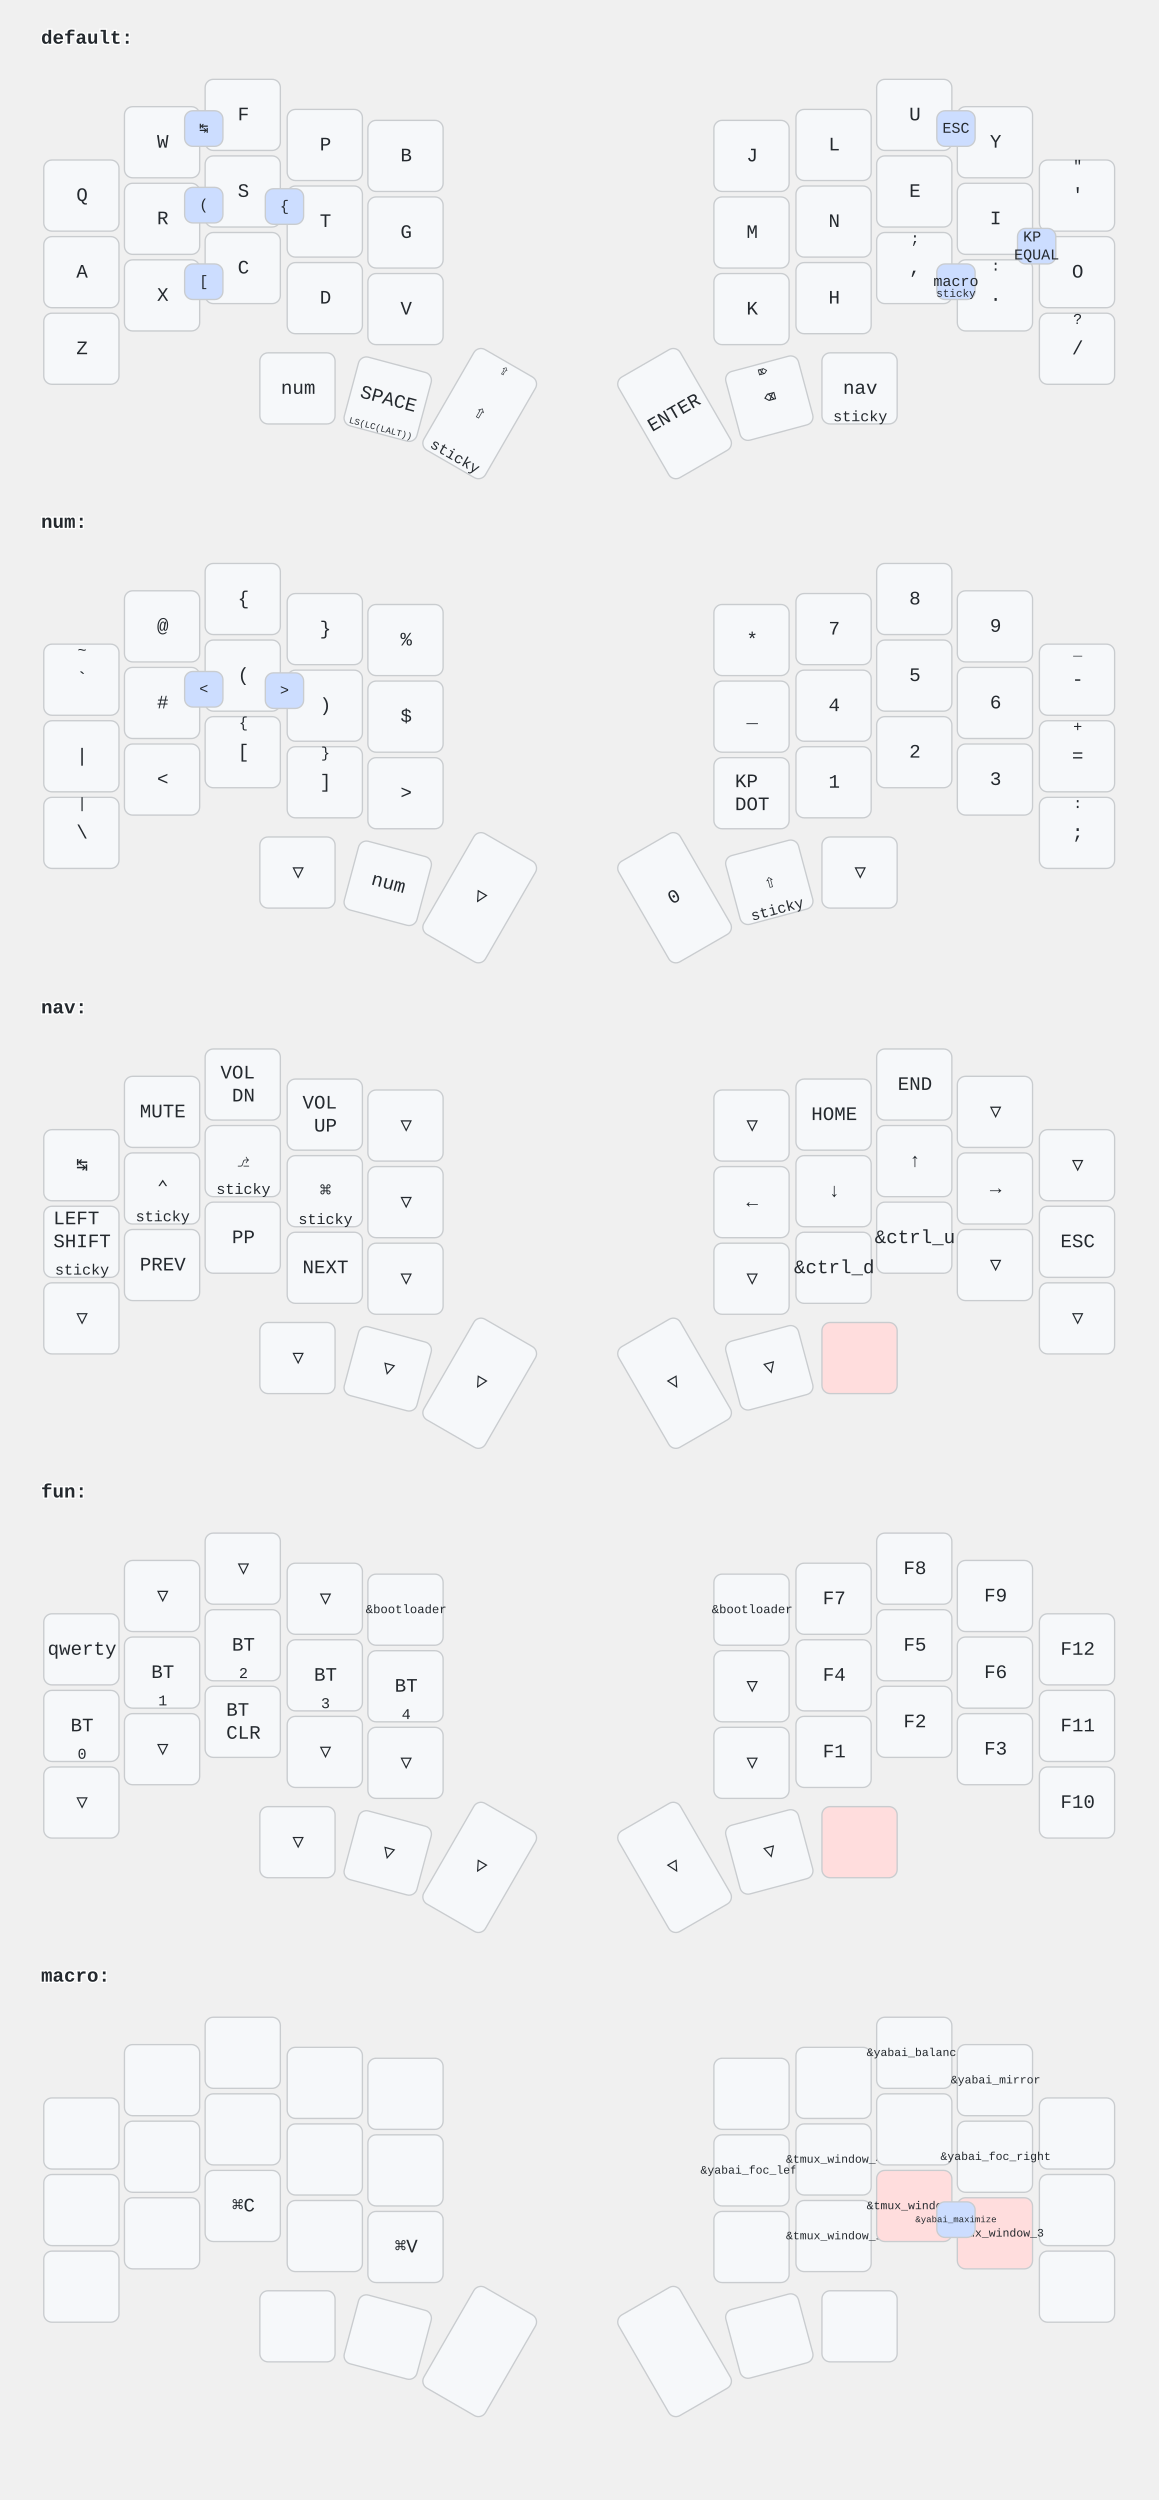
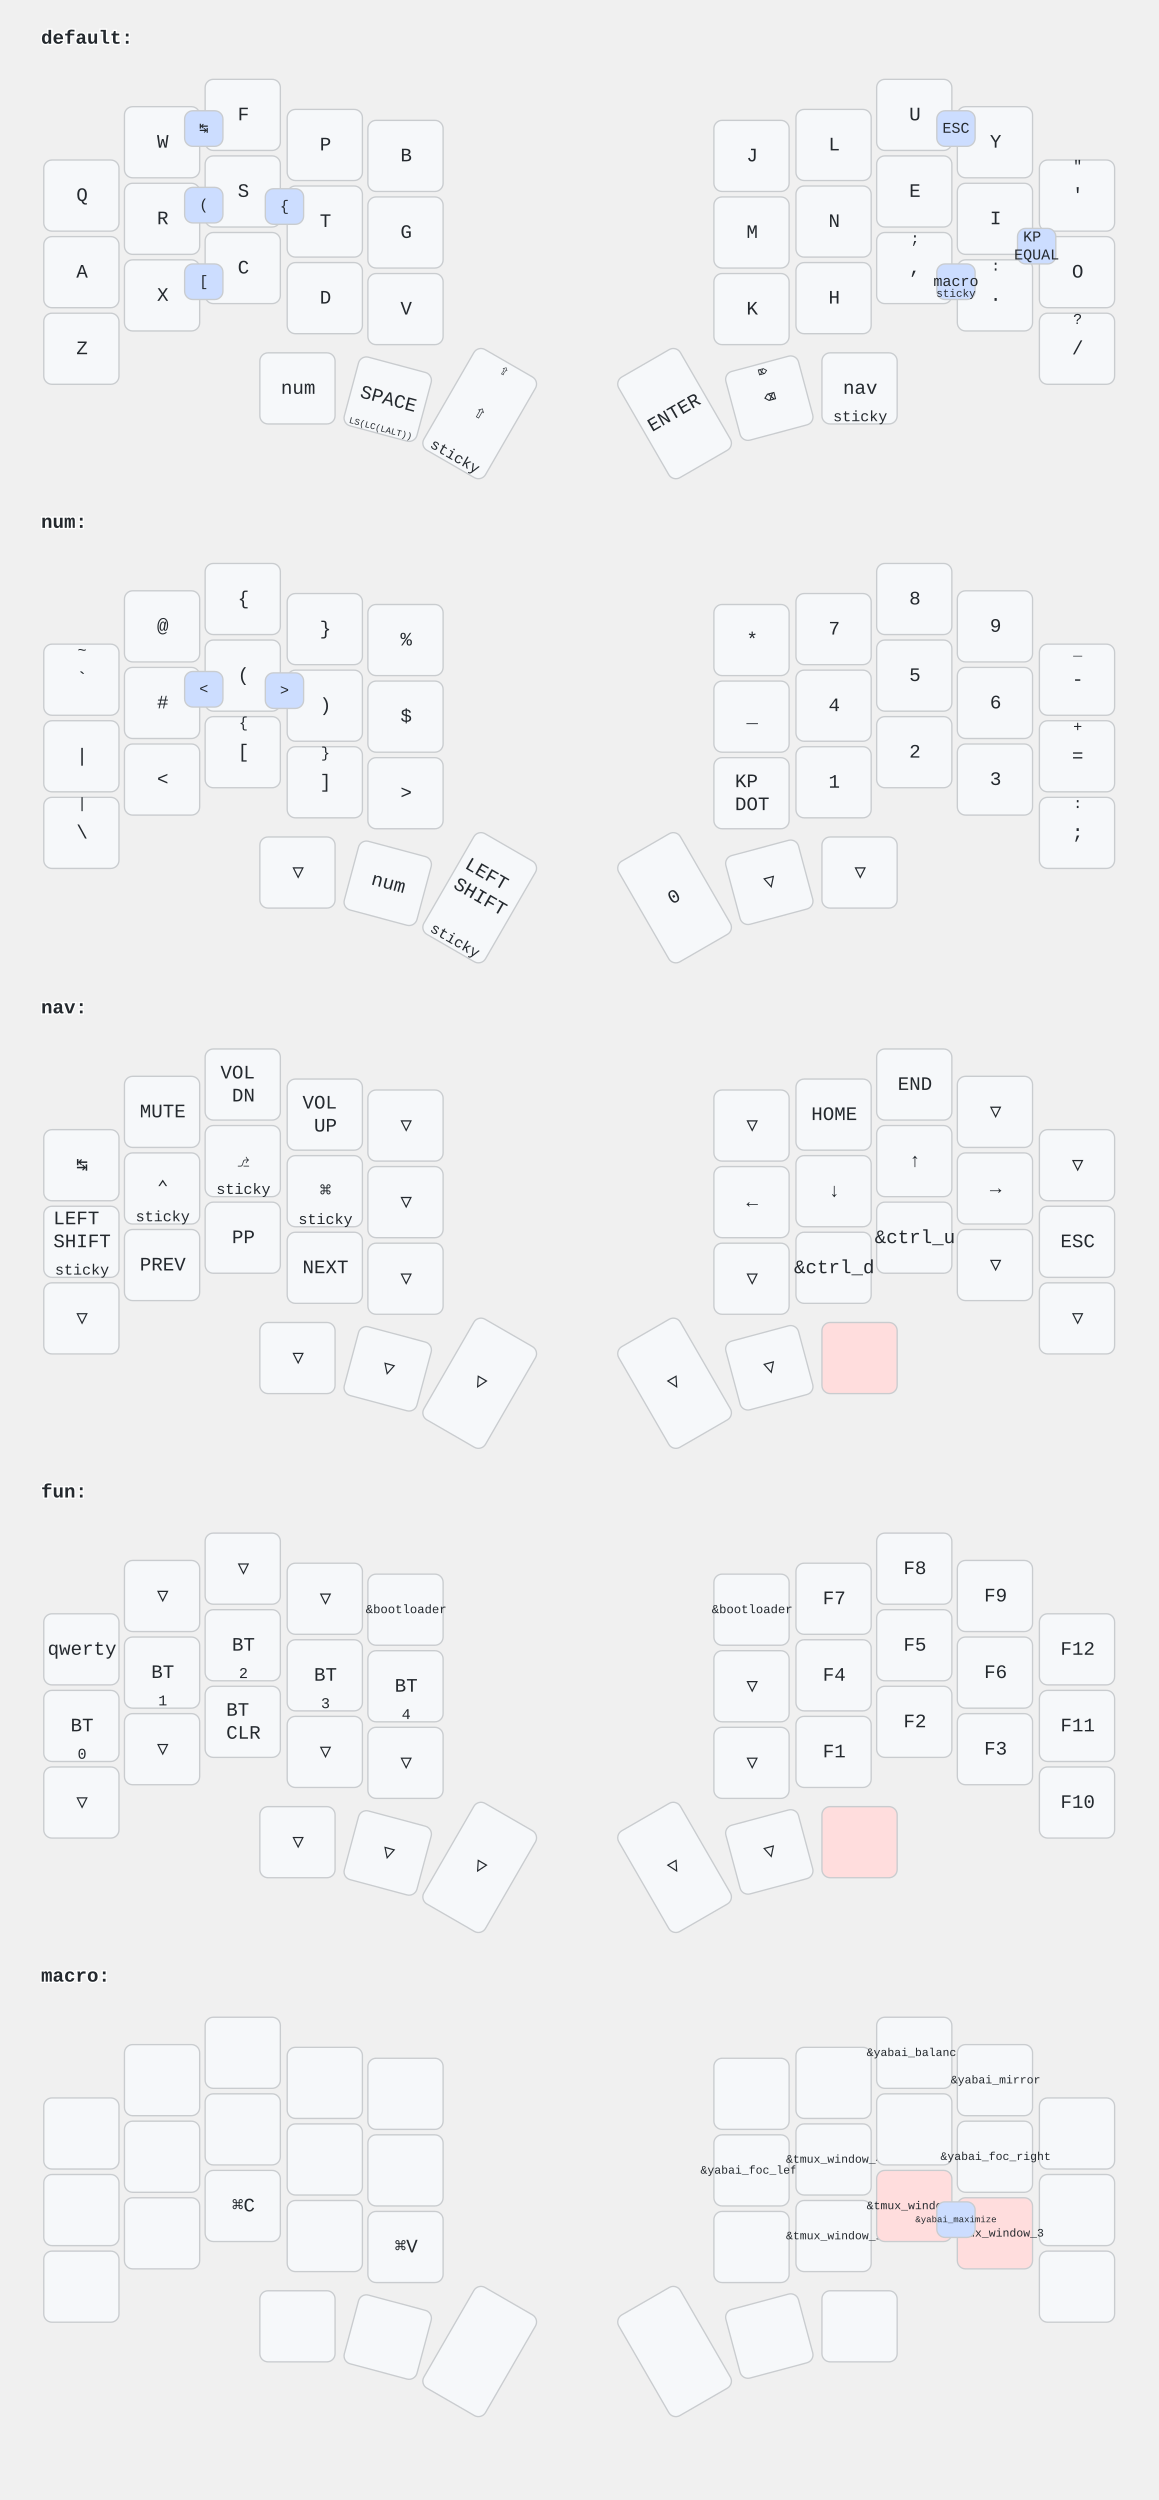
<svg xmlns="http://www.w3.org/2000/svg" width="847" height="1828" viewBox="0 0 847 1828" class="keymap">
  <style>/* font and background color specifications */
svg {
    font-family: SFMono-Regular,Consolas,Liberation Mono,Menlo,monospace;
    font-size: 14px;
    font-kerning: normal;
    text-rendering: optimizeLegibility;
    fill: #24292e;
}

/* default key styling */
rect {
    fill: #f6f8fa;
    stroke: #c9cccf;
    stroke-width: 1;
}

/* color accent for combo boxes */
rect.combo {
    fill: #cdf;
}

/* color accent for held keys */
rect.held, rect.combo.held {
    fill: #fdd;
}

/* color accent for ghost (optional) keys */
rect.ghost, rect.combo.ghost {
    fill: #ddd;
}

text {
    text-anchor: middle;
    dominant-baseline: middle;
}

/* styling for layer labels */
text.label {
    font-weight: bold;
    text-anchor: start;
    stroke: white;
    stroke-width: 2;
    paint-order: stroke;
}

/* styling for combo tap, and key hold/shifted label text */
text.combo, text.hold, text.shifted {
    font-size: 11px;
}

text.hold {
    text-anchor: middle;
    dominant-baseline: auto;
}

text.shifted {
    text-anchor: middle;
    dominant-baseline: hanging;
}

/* styling for hold/shifted label text in combo box */
text.combo.hold, text.combo.shifted {
    font-size: 8px;
}

/* styling for combo dendrons */
path {
    stroke-width: 1;
    stroke: gray;
    fill: none;
}
</style>
  <g transform="translate(30, 0)" class="layer-default">
    <text x="0" y="28" class="label">default:</text>
    <g transform="translate(0, 56)">
      <g transform="translate(30, 87)" class="key keypos-0">
        <rect rx="6" ry="6" x="-28" y="-26" width="55" height="52" class="key" />
        <text x="0" y="0" class="key tap">Q</text>
      </g>
      <g transform="translate(89, 48)" class="key keypos-1">
        <rect rx="6" ry="6" x="-28" y="-26" width="55" height="52" class="key" />
        <text x="0" y="0" class="key tap">W</text>
      </g>
      <g transform="translate(148, 28)" class="key keypos-2">
        <rect rx="6" ry="6" x="-28" y="-26" width="55" height="52" class="key" />
        <text x="0" y="0" class="key tap">F</text>
      </g>
      <g transform="translate(208, 50)" class="key keypos-3">
        <rect rx="6" ry="6" x="-28" y="-26" width="55" height="52" class="key" />
        <text x="0" y="0" class="key tap">P</text>
      </g>
      <g transform="translate(267, 58)" class="key keypos-4">
        <rect rx="6" ry="6" x="-28" y="-26" width="55" height="52" class="key" />
        <text x="0" y="0" class="key tap">B</text>
      </g>
      <g transform="translate(520, 58)" class="key keypos-5">
        <rect rx="6" ry="6" x="-28" y="-26" width="55" height="52" class="key" />
        <text x="0" y="0" class="key tap">J</text>
      </g>
      <g transform="translate(580, 50)" class="key keypos-6">
        <rect rx="6" ry="6" x="-28" y="-26" width="55" height="52" class="key" />
        <text x="0" y="0" class="key tap">L</text>
      </g>
      <g transform="translate(639, 28)" class="key keypos-7">
        <rect rx="6" ry="6" x="-28" y="-26" width="55" height="52" class="key" />
        <text x="0" y="0" class="key tap">U</text>
      </g>
      <g transform="translate(698, 48)" class="key keypos-8">
        <rect rx="6" ry="6" x="-28" y="-26" width="55" height="52" class="key" />
        <text x="0" y="0" class="key tap">Y</text>
      </g>
      <g transform="translate(758, 87)" class="key keypos-9">
        <rect rx="6" ry="6" x="-28" y="-26" width="55" height="52" class="key" />
        <text x="0" y="0" class="key tap">'</text>
        <text x="0" y="-24" class="key shifted">"</text>
      </g>
      <g transform="translate(30, 143)" class="key keypos-10">
        <rect rx="6" ry="6" x="-28" y="-26" width="55" height="52" class="key" />
        <text x="0" y="0" class="key tap">A</text>
      </g>
      <g transform="translate(89, 104)" class="key keypos-11">
        <rect rx="6" ry="6" x="-28" y="-26" width="55" height="52" class="key" />
        <text x="0" y="0" class="key tap">R</text>
      </g>
      <g transform="translate(148, 84)" class="key keypos-12">
        <rect rx="6" ry="6" x="-28" y="-26" width="55" height="52" class="key" />
        <text x="0" y="0" class="key tap">S</text>
      </g>
      <g transform="translate(208, 106)" class="key keypos-13">
        <rect rx="6" ry="6" x="-28" y="-26" width="55" height="52" class="key" />
        <text x="0" y="0" class="key tap">T</text>
      </g>
      <g transform="translate(267, 114)" class="key keypos-14">
        <rect rx="6" ry="6" x="-28" y="-26" width="55" height="52" class="key" />
        <text x="0" y="0" class="key tap">G</text>
      </g>
      <g transform="translate(520, 114)" class="key keypos-15">
        <rect rx="6" ry="6" x="-28" y="-26" width="55" height="52" class="key" />
        <text x="0" y="0" class="key tap">M</text>
      </g>
      <g transform="translate(580, 106)" class="key keypos-16">
        <rect rx="6" ry="6" x="-28" y="-26" width="55" height="52" class="key" />
        <text x="0" y="0" class="key tap">N</text>
      </g>
      <g transform="translate(639, 84)" class="key keypos-17">
        <rect rx="6" ry="6" x="-28" y="-26" width="55" height="52" class="key" />
        <text x="0" y="0" class="key tap">E</text>
      </g>
      <g transform="translate(698, 104)" class="key keypos-18">
        <rect rx="6" ry="6" x="-28" y="-26" width="55" height="52" class="key" />
        <text x="0" y="0" class="key tap">I</text>
      </g>
      <g transform="translate(758, 143)" class="key keypos-19">
        <rect rx="6" ry="6" x="-28" y="-26" width="55" height="52" class="key" />
        <text x="0" y="0" class="key tap">O</text>
      </g>
      <g transform="translate(30, 199)" class="key keypos-20">
        <rect rx="6" ry="6" x="-28" y="-26" width="55" height="52" class="key" />
        <text x="0" y="0" class="key tap">Z</text>
      </g>
      <g transform="translate(89, 160)" class="key keypos-21">
        <rect rx="6" ry="6" x="-28" y="-26" width="55" height="52" class="key" />
        <text x="0" y="0" class="key tap">X</text>
      </g>
      <g transform="translate(148, 140)" class="key keypos-22">
        <rect rx="6" ry="6" x="-28" y="-26" width="55" height="52" class="key" />
        <text x="0" y="0" class="key tap">C</text>
      </g>
      <g transform="translate(208, 162)" class="key keypos-23">
        <rect rx="6" ry="6" x="-28" y="-26" width="55" height="52" class="key" />
        <text x="0" y="0" class="key tap">D</text>
      </g>
      <g transform="translate(267, 170)" class="key keypos-24">
        <rect rx="6" ry="6" x="-28" y="-26" width="55" height="52" class="key" />
        <text x="0" y="0" class="key tap">V</text>
      </g>
      <g transform="translate(520, 170)" class="key keypos-25">
        <rect rx="6" ry="6" x="-28" y="-26" width="55" height="52" class="key" />
        <text x="0" y="0" class="key tap">K</text>
      </g>
      <g transform="translate(580, 162)" class="key keypos-26">
        <rect rx="6" ry="6" x="-28" y="-26" width="55" height="52" class="key" />
        <text x="0" y="0" class="key tap">H</text>
      </g>
      <g transform="translate(639, 140)" class="key keypos-27">
        <rect rx="6" ry="6" x="-28" y="-26" width="55" height="52" class="key" />
        <text x="0" y="0" class="key tap">,</text>
        <text x="0" y="-24" class="key shifted">;</text>
      </g>
      <g transform="translate(698, 160)" class="key keypos-28">
        <rect rx="6" ry="6" x="-28" y="-26" width="55" height="52" class="key" />
        <text x="0" y="0" class="key tap">.</text>
        <text x="0" y="-24" class="key shifted">:</text>
      </g>
      <g transform="translate(758, 199)" class="key keypos-29">
        <rect rx="6" ry="6" x="-28" y="-26" width="55" height="52" class="key" />
        <text x="0" y="0" class="key tap">/</text>
        <text x="0" y="-24" class="key shifted">?</text>
      </g>
      <g transform="translate(188, 228)" class="key keypos-30">
        <rect rx="6" ry="6" x="-28" y="-26" width="55" height="52" class="key" />
        <text x="0" y="0" class="key tap">num</text>
      </g>
      <g transform="translate(254, 236) rotate(15.0)" class="key keypos-31">
        <rect rx="6" ry="6" x="-28" y="-26" width="55" height="52" class="key" />
        <text x="0" y="0" class="key tap">SPACE</text>
        <text x="0" y="24" class="key hold">
          <tspan style="font-size: 60%">LS(LC(LALT))</tspan>
        </text>
      </g>
      <g transform="translate(321, 246) rotate(30.0)" class="key keypos-32">
        <rect rx="6" ry="6" x="-26" y="-42" width="52" height="85" class="key" />
        <text x="0" y="0" class="key tap">⇧</text>
        <text x="0" y="40" class="key hold">sticky</text>
        <text x="0" y="-40" class="key shifted">⇪</text>
      </g>
      <g transform="translate(463, 246) rotate(-30.0)" class="key keypos-33">
        <rect rx="6" ry="6" x="-26" y="-42" width="52" height="85" class="key" />
        <text x="0" y="0" class="key tap">ENTER</text>
      </g>
      <g transform="translate(533, 235) rotate(-15.0)" class="key keypos-34">
        <rect rx="6" ry="6" x="-28" y="-26" width="55" height="52" class="key" />
        <text x="0" y="0" class="key tap">⌫</text>
        <text x="0" y="-24" class="key shifted">⌦</text>
      </g>
      <g transform="translate(599, 228)" class="key keypos-35">
        <rect rx="6" ry="6" x="-28" y="-26" width="55" height="52" class="key" />
        <text x="0" y="0" class="key tap">nav</text>
        <text x="0" y="24" class="key hold">sticky</text>
      </g>
      <g class="combo combopos-0">
        <rect rx="6" ry="6" x="105" y="25" width="28" height="26" class="combo" />
        <text x="119" y="38" class="combo tap">↹</text>
      </g>
      <g class="combo combopos-1">
        <rect rx="6" ry="6" x="655" y="25" width="28" height="26" class="combo" />
        <text x="669" y="38" class="combo tap">ESC</text>
      </g>
      <g class="combo combopos-2">
        <rect rx="6" ry="6" x="655" y="137" width="28" height="26" class="combo" />
        <text x="669" y="150" class="combo tap">macro</text>
        <text x="669" y="161" class="combo hold">sticky</text>
      </g>
      <g class="combo combopos-3">
        <rect rx="6" ry="6" x="105" y="81" width="28" height="26" class="combo" />
        <text x="119" y="94" class="combo tap">(</text>
      </g>
      <g class="combo combopos-4">
        <rect rx="6" ry="6" x="164" y="82" width="28" height="26" class="combo" />
        <text x="178" y="95" class="combo tap">{</text>
      </g>
      <g class="combo combopos-5">
        <rect rx="6" ry="6" x="105" y="137" width="28" height="26" class="combo" />
        <text x="119" y="150" class="combo tap">[</text>
      </g>
      <g class="combo combopos-6">
        <rect rx="6" ry="6" x="714" y="111" width="28" height="26" class="combo" />
        <text x="728" y="124" class="combo tap">
          <tspan x="728" dy="-0.6em">KP</tspan>
          <tspan x="728" dy="1.2em">EQUAL</tspan>
        </text>
      </g>
    </g>
  </g>
  <g transform="translate(30, 354)" class="layer-num">
    <text x="0" y="28" class="label">num:</text>
    <g transform="translate(0, 56)">
      <g transform="translate(30, 87)" class="key keypos-0">
        <rect rx="6" ry="6" x="-28" y="-26" width="55" height="52" class="key" />
        <text x="0" y="0" class="key tap">`</text>
        <text x="0" y="-24" class="key shifted">~</text>
      </g>
      <g transform="translate(89, 48)" class="key keypos-1">
        <rect rx="6" ry="6" x="-28" y="-26" width="55" height="52" class="key" />
        <text x="0" y="0" class="key tap">@</text>
      </g>
      <g transform="translate(148, 28)" class="key keypos-2">
        <rect rx="6" ry="6" x="-28" y="-26" width="55" height="52" class="key" />
        <text x="0" y="0" class="key tap">{</text>
      </g>
      <g transform="translate(208, 50)" class="key keypos-3">
        <rect rx="6" ry="6" x="-28" y="-26" width="55" height="52" class="key" />
        <text x="0" y="0" class="key tap">}</text>
      </g>
      <g transform="translate(267, 58)" class="key keypos-4">
        <rect rx="6" ry="6" x="-28" y="-26" width="55" height="52" class="key" />
        <text x="0" y="0" class="key tap">%</text>
      </g>
      <g transform="translate(520, 58)" class="key keypos-5">
        <rect rx="6" ry="6" x="-28" y="-26" width="55" height="52" class="key" />
        <text x="0" y="0" class="key tap">*</text>
      </g>
      <g transform="translate(580, 50)" class="key keypos-6">
        <rect rx="6" ry="6" x="-28" y="-26" width="55" height="52" class="key" />
        <text x="0" y="0" class="key tap">7</text>
      </g>
      <g transform="translate(639, 28)" class="key keypos-7">
        <rect rx="6" ry="6" x="-28" y="-26" width="55" height="52" class="key" />
        <text x="0" y="0" class="key tap">8</text>
      </g>
      <g transform="translate(698, 48)" class="key keypos-8">
        <rect rx="6" ry="6" x="-28" y="-26" width="55" height="52" class="key" />
        <text x="0" y="0" class="key tap">9</text>
      </g>
      <g transform="translate(758, 87)" class="key keypos-9">
        <rect rx="6" ry="6" x="-28" y="-26" width="55" height="52" class="key" />
        <text x="0" y="0" class="key tap">-</text>
        <text x="0" y="-24" class="key shifted">_</text>
      </g>
      <g transform="translate(30, 143)" class="key keypos-10">
        <rect rx="6" ry="6" x="-28" y="-26" width="55" height="52" class="key" />
        <text x="0" y="0" class="key tap">|</text>
      </g>
      <g transform="translate(89, 104)" class="key keypos-11">
        <rect rx="6" ry="6" x="-28" y="-26" width="55" height="52" class="key" />
        <text x="0" y="0" class="key tap">#</text>
      </g>
      <g transform="translate(148, 84)" class="key keypos-12">
        <rect rx="6" ry="6" x="-28" y="-26" width="55" height="52" class="key" />
        <text x="0" y="0" class="key tap">(</text>
      </g>
      <g transform="translate(208, 106)" class="key keypos-13">
        <rect rx="6" ry="6" x="-28" y="-26" width="55" height="52" class="key" />
        <text x="0" y="0" class="key tap">)</text>
      </g>
      <g transform="translate(267, 114)" class="key keypos-14">
        <rect rx="6" ry="6" x="-28" y="-26" width="55" height="52" class="key" />
        <text x="0" y="0" class="key tap">$</text>
      </g>
      <g transform="translate(520, 114)" class="key keypos-15">
        <rect rx="6" ry="6" x="-28" y="-26" width="55" height="52" class="key" />
        <text x="0" y="0" class="key tap">_</text>
      </g>
      <g transform="translate(580, 106)" class="key keypos-16">
        <rect rx="6" ry="6" x="-28" y="-26" width="55" height="52" class="key" />
        <text x="0" y="0" class="key tap">4</text>
      </g>
      <g transform="translate(639, 84)" class="key keypos-17">
        <rect rx="6" ry="6" x="-28" y="-26" width="55" height="52" class="key" />
        <text x="0" y="0" class="key tap">5</text>
      </g>
      <g transform="translate(698, 104)" class="key keypos-18">
        <rect rx="6" ry="6" x="-28" y="-26" width="55" height="52" class="key" />
        <text x="0" y="0" class="key tap">6</text>
      </g>
      <g transform="translate(758, 143)" class="key keypos-19">
        <rect rx="6" ry="6" x="-28" y="-26" width="55" height="52" class="key" />
        <text x="0" y="0" class="key tap">=</text>
        <text x="0" y="-24" class="key shifted">+</text>
      </g>
      <g transform="translate(30, 199)" class="key keypos-20">
        <rect rx="6" ry="6" x="-28" y="-26" width="55" height="52" class="key" />
        <text x="0" y="0" class="key tap">\</text>
        <text x="0" y="-24" class="key shifted">|</text>
      </g>
      <g transform="translate(89, 160)" class="key keypos-21">
        <rect rx="6" ry="6" x="-28" y="-26" width="55" height="52" class="key" />
        <text x="0" y="0" class="key tap">&lt;</text>
      </g>
      <g transform="translate(148, 140)" class="key keypos-22">
        <rect rx="6" ry="6" x="-28" y="-26" width="55" height="52" class="key" />
        <text x="0" y="0" class="key tap">[</text>
        <text x="0" y="-24" class="key shifted">{</text>
      </g>
      <g transform="translate(208, 162)" class="key keypos-23">
        <rect rx="6" ry="6" x="-28" y="-26" width="55" height="52" class="key" />
        <text x="0" y="0" class="key tap">]</text>
        <text x="0" y="-24" class="key shifted">}</text>
      </g>
      <g transform="translate(267, 170)" class="key keypos-24">
        <rect rx="6" ry="6" x="-28" y="-26" width="55" height="52" class="key" />
        <text x="0" y="0" class="key tap">&gt;</text>
      </g>
      <g transform="translate(520, 170)" class="key keypos-25">
        <rect rx="6" ry="6" x="-28" y="-26" width="55" height="52" class="key" />
        <text x="0" y="0" class="key tap">
          <tspan x="0" dy="-0.6em">KP</tspan>
          <tspan x="0" dy="1.2em">DOT</tspan>
        </text>
      </g>
      <g transform="translate(580, 162)" class="key keypos-26">
        <rect rx="6" ry="6" x="-28" y="-26" width="55" height="52" class="key" />
        <text x="0" y="0" class="key tap">1</text>
      </g>
      <g transform="translate(639, 140)" class="key keypos-27">
        <rect rx="6" ry="6" x="-28" y="-26" width="55" height="52" class="key" />
        <text x="0" y="0" class="key tap">2</text>
      </g>
      <g transform="translate(698, 160)" class="key keypos-28">
        <rect rx="6" ry="6" x="-28" y="-26" width="55" height="52" class="key" />
        <text x="0" y="0" class="key tap">3</text>
      </g>
      <g transform="translate(758, 199)" class="key keypos-29">
        <rect rx="6" ry="6" x="-28" y="-26" width="55" height="52" class="key" />
        <text x="0" y="0" class="key tap">;</text>
        <text x="0" y="-24" class="key shifted">:</text>
      </g>
      <g transform="translate(188, 228)" class="key trans keypos-30">
        <rect rx="6" ry="6" x="-28" y="-26" width="55" height="52" class="key trans" />
        <text x="0" y="0" class="key trans tap">▽</text>
      </g>
      <g transform="translate(254, 236) rotate(15.0)" class="key keypos-31">
        <rect rx="6" ry="6" x="-28" y="-26" width="55" height="52" class="key" />
        <text x="0" y="0" class="key tap">num</text>
      </g>
-       <g transform="translate(321, 246) rotate(30.0)" class="key trans keypos-32">
-         <rect rx="6" ry="6" x="-26" y="-42" width="52" height="85" class="key trans" />
-         <text x="0" y="0" class="key trans tap">▽</text>
+       <g transform="translate(321, 246) rotate(30.0)" class="key keypos-32">
+         <rect rx="6" ry="6" x="-26" y="-42" width="52" height="85" class="key" />
+         <text x="0" y="0" class="key tap">
+           <tspan x="0" dy="-1.2em">LEFT</tspan>
+           <tspan x="0" dy="1.2em">SHIFT</tspan>
+         </text>
+         <text x="0" y="40" class="key hold">sticky</text>
      </g>
      <g transform="translate(463, 246) rotate(-30.0)" class="key keypos-33">
        <rect rx="6" ry="6" x="-26" y="-42" width="52" height="85" class="key" />
        <text x="0" y="0" class="key tap">0</text>
      </g>
-       <g transform="translate(533, 235) rotate(-15.0)" class="key keypos-34">
-         <rect rx="6" ry="6" x="-28" y="-26" width="55" height="52" class="key" />
-         <text x="0" y="0" class="key tap">⇧</text>
-         <text x="0" y="24" class="key hold">sticky</text>
+       <g transform="translate(533, 235) rotate(-15.0)" class="key trans keypos-34">
+         <rect rx="6" ry="6" x="-28" y="-26" width="55" height="52" class="key trans" />
+         <text x="0" y="0" class="key trans tap">▽</text>
      </g>
      <g transform="translate(599, 228)" class="key trans keypos-35">
        <rect rx="6" ry="6" x="-28" y="-26" width="55" height="52" class="key trans" />
        <text x="0" y="0" class="key trans tap">▽</text>
      </g>
      <g class="combo combopos-0">
        <rect rx="6" ry="6" x="105" y="81" width="28" height="26" class="combo" />
        <text x="119" y="94" class="combo tap">&lt;</text>
      </g>
      <g class="combo combopos-1">
        <rect rx="6" ry="6" x="164" y="82" width="28" height="26" class="combo" />
        <text x="178" y="95" class="combo tap">&gt;</text>
      </g>
    </g>
  </g>
  <g transform="translate(30, 709)" class="layer-nav">
    <text x="0" y="28" class="label">nav:</text>
    <g transform="translate(0, 56)">
      <g transform="translate(30, 87)" class="key keypos-0">
        <rect rx="6" ry="6" x="-28" y="-26" width="55" height="52" class="key" />
        <text x="0" y="0" class="key tap">↹</text>
      </g>
      <g transform="translate(89, 48)" class="key keypos-1">
        <rect rx="6" ry="6" x="-28" y="-26" width="55" height="52" class="key" />
        <text x="0" y="0" class="key tap">MUTE</text>
      </g>
      <g transform="translate(148, 28)" class="key keypos-2">
        <rect rx="6" ry="6" x="-28" y="-26" width="55" height="52" class="key" />
        <text x="0" y="0" class="key tap">
          <tspan x="0" dy="-0.6em">VOL</tspan>
          <tspan x="0" dy="1.2em">DN</tspan>
        </text>
      </g>
      <g transform="translate(208, 50)" class="key keypos-3">
        <rect rx="6" ry="6" x="-28" y="-26" width="55" height="52" class="key" />
        <text x="0" y="0" class="key tap">
          <tspan x="0" dy="-0.6em">VOL</tspan>
          <tspan x="0" dy="1.2em">UP</tspan>
        </text>
      </g>
      <g transform="translate(267, 58)" class="key trans keypos-4">
        <rect rx="6" ry="6" x="-28" y="-26" width="55" height="52" class="key trans" />
        <text x="0" y="0" class="key trans tap">▽</text>
      </g>
      <g transform="translate(520, 58)" class="key trans keypos-5">
        <rect rx="6" ry="6" x="-28" y="-26" width="55" height="52" class="key trans" />
        <text x="0" y="0" class="key trans tap">▽</text>
      </g>
      <g transform="translate(580, 50)" class="key keypos-6">
        <rect rx="6" ry="6" x="-28" y="-26" width="55" height="52" class="key" />
        <text x="0" y="0" class="key tap">HOME</text>
      </g>
      <g transform="translate(639, 28)" class="key keypos-7">
        <rect rx="6" ry="6" x="-28" y="-26" width="55" height="52" class="key" />
        <text x="0" y="0" class="key tap">END</text>
      </g>
      <g transform="translate(698, 48)" class="key trans keypos-8">
        <rect rx="6" ry="6" x="-28" y="-26" width="55" height="52" class="key trans" />
        <text x="0" y="0" class="key trans tap">▽</text>
      </g>
      <g transform="translate(758, 87)" class="key trans keypos-9">
        <rect rx="6" ry="6" x="-28" y="-26" width="55" height="52" class="key trans" />
        <text x="0" y="0" class="key trans tap">▽</text>
      </g>
      <g transform="translate(30, 143)" class="key keypos-10">
        <rect rx="6" ry="6" x="-28" y="-26" width="55" height="52" class="key" />
        <text x="0" y="0" class="key tap">
          <tspan x="0" dy="-1.2em">LEFT</tspan>
          <tspan x="0" dy="1.2em">SHIFT</tspan>
        </text>
        <text x="0" y="24" class="key hold">sticky</text>
      </g>
      <g transform="translate(89, 104)" class="key keypos-11">
        <rect rx="6" ry="6" x="-28" y="-26" width="55" height="52" class="key" />
        <text x="0" y="0" class="key tap">⌃</text>
        <text x="0" y="24" class="key hold">sticky</text>
      </g>
      <g transform="translate(148, 84)" class="key keypos-12">
        <rect rx="6" ry="6" x="-28" y="-26" width="55" height="52" class="key" />
        <text x="0" y="0" class="key tap">⎇</text>
        <text x="0" y="24" class="key hold">sticky</text>
      </g>
      <g transform="translate(208, 106)" class="key keypos-13">
        <rect rx="6" ry="6" x="-28" y="-26" width="55" height="52" class="key" />
        <text x="0" y="0" class="key tap">⌘</text>
        <text x="0" y="24" class="key hold">sticky</text>
      </g>
      <g transform="translate(267, 114)" class="key trans keypos-14">
        <rect rx="6" ry="6" x="-28" y="-26" width="55" height="52" class="key trans" />
        <text x="0" y="0" class="key trans tap">▽</text>
      </g>
      <g transform="translate(520, 114)" class="key keypos-15">
        <rect rx="6" ry="6" x="-28" y="-26" width="55" height="52" class="key" />
        <text x="0" y="0" class="key tap">←</text>
      </g>
      <g transform="translate(580, 106)" class="key keypos-16">
        <rect rx="6" ry="6" x="-28" y="-26" width="55" height="52" class="key" />
        <text x="0" y="0" class="key tap">↓</text>
      </g>
      <g transform="translate(639, 84)" class="key keypos-17">
        <rect rx="6" ry="6" x="-28" y="-26" width="55" height="52" class="key" />
        <text x="0" y="0" class="key tap">↑</text>
      </g>
      <g transform="translate(698, 104)" class="key keypos-18">
        <rect rx="6" ry="6" x="-28" y="-26" width="55" height="52" class="key" />
        <text x="0" y="0" class="key tap">→</text>
      </g>
      <g transform="translate(758, 143)" class="key keypos-19">
        <rect rx="6" ry="6" x="-28" y="-26" width="55" height="52" class="key" />
        <text x="0" y="0" class="key tap">ESC</text>
      </g>
      <g transform="translate(30, 199)" class="key trans keypos-20">
        <rect rx="6" ry="6" x="-28" y="-26" width="55" height="52" class="key trans" />
        <text x="0" y="0" class="key trans tap">▽</text>
      </g>
      <g transform="translate(89, 160)" class="key keypos-21">
        <rect rx="6" ry="6" x="-28" y="-26" width="55" height="52" class="key" />
        <text x="0" y="0" class="key tap">PREV</text>
      </g>
      <g transform="translate(148, 140)" class="key keypos-22">
        <rect rx="6" ry="6" x="-28" y="-26" width="55" height="52" class="key" />
        <text x="0" y="0" class="key tap">PP</text>
      </g>
      <g transform="translate(208, 162)" class="key keypos-23">
        <rect rx="6" ry="6" x="-28" y="-26" width="55" height="52" class="key" />
        <text x="0" y="0" class="key tap">NEXT</text>
      </g>
      <g transform="translate(267, 170)" class="key trans keypos-24">
        <rect rx="6" ry="6" x="-28" y="-26" width="55" height="52" class="key trans" />
        <text x="0" y="0" class="key trans tap">▽</text>
      </g>
      <g transform="translate(520, 170)" class="key trans keypos-25">
        <rect rx="6" ry="6" x="-28" y="-26" width="55" height="52" class="key trans" />
        <text x="0" y="0" class="key trans tap">▽</text>
      </g>
      <g transform="translate(580, 162)" class="key keypos-26">
        <rect rx="6" ry="6" x="-28" y="-26" width="55" height="52" class="key" />
        <text x="0" y="0" class="key tap">&amp;ctrl_d</text>
      </g>
      <g transform="translate(639, 140)" class="key keypos-27">
        <rect rx="6" ry="6" x="-28" y="-26" width="55" height="52" class="key" />
        <text x="0" y="0" class="key tap">&amp;ctrl_u</text>
      </g>
      <g transform="translate(698, 160)" class="key trans keypos-28">
        <rect rx="6" ry="6" x="-28" y="-26" width="55" height="52" class="key trans" />
        <text x="0" y="0" class="key trans tap">▽</text>
      </g>
      <g transform="translate(758, 199)" class="key trans keypos-29">
        <rect rx="6" ry="6" x="-28" y="-26" width="55" height="52" class="key trans" />
        <text x="0" y="0" class="key trans tap">▽</text>
      </g>
      <g transform="translate(188, 228)" class="key trans keypos-30">
        <rect rx="6" ry="6" x="-28" y="-26" width="55" height="52" class="key trans" />
        <text x="0" y="0" class="key trans tap">▽</text>
      </g>
      <g transform="translate(254, 236) rotate(15.0)" class="key trans keypos-31">
        <rect rx="6" ry="6" x="-28" y="-26" width="55" height="52" class="key trans" />
        <text x="0" y="0" class="key trans tap">▽</text>
      </g>
      <g transform="translate(321, 246) rotate(30.0)" class="key trans keypos-32">
        <rect rx="6" ry="6" x="-26" y="-42" width="52" height="85" class="key trans" />
        <text x="0" y="0" class="key trans tap">▽</text>
      </g>
      <g transform="translate(463, 246) rotate(-30.0)" class="key trans keypos-33">
        <rect rx="6" ry="6" x="-26" y="-42" width="52" height="85" class="key trans" />
        <text x="0" y="0" class="key trans tap">▽</text>
      </g>
      <g transform="translate(533, 235) rotate(-15.0)" class="key trans keypos-34">
        <rect rx="6" ry="6" x="-28" y="-26" width="55" height="52" class="key trans" />
        <text x="0" y="0" class="key trans tap">▽</text>
      </g>
      <g transform="translate(599, 228)" class="key held keypos-35">
        <rect rx="6" ry="6" x="-28" y="-26" width="55" height="52" class="key held" />
      </g>
    </g>
  </g>
  <g transform="translate(30, 1063)" class="layer-fun">
    <text x="0" y="28" class="label">fun:</text>
    <g transform="translate(0, 56)">
      <g transform="translate(30, 87)" class="key keypos-0">
        <rect rx="6" ry="6" x="-28" y="-26" width="55" height="52" class="key" />
        <text x="0" y="0" class="key tap">qwerty</text>
      </g>
      <g transform="translate(89, 48)" class="key trans keypos-1">
        <rect rx="6" ry="6" x="-28" y="-26" width="55" height="52" class="key trans" />
        <text x="0" y="0" class="key trans tap">▽</text>
      </g>
      <g transform="translate(148, 28)" class="key trans keypos-2">
        <rect rx="6" ry="6" x="-28" y="-26" width="55" height="52" class="key trans" />
        <text x="0" y="0" class="key trans tap">▽</text>
      </g>
      <g transform="translate(208, 50)" class="key trans keypos-3">
        <rect rx="6" ry="6" x="-28" y="-26" width="55" height="52" class="key trans" />
        <text x="0" y="0" class="key trans tap">▽</text>
      </g>
      <g transform="translate(267, 58)" class="key keypos-4">
        <rect rx="6" ry="6" x="-28" y="-26" width="55" height="52" class="key" />
        <text x="0" y="0" class="key tap">
          <tspan style="font-size: 64%">&amp;bootloader</tspan>
        </text>
      </g>
      <g transform="translate(520, 58)" class="key keypos-5">
        <rect rx="6" ry="6" x="-28" y="-26" width="55" height="52" class="key" />
        <text x="0" y="0" class="key tap">
          <tspan style="font-size: 64%">&amp;bootloader</tspan>
        </text>
      </g>
      <g transform="translate(580, 50)" class="key keypos-6">
        <rect rx="6" ry="6" x="-28" y="-26" width="55" height="52" class="key" />
        <text x="0" y="0" class="key tap">F7</text>
      </g>
      <g transform="translate(639, 28)" class="key keypos-7">
        <rect rx="6" ry="6" x="-28" y="-26" width="55" height="52" class="key" />
        <text x="0" y="0" class="key tap">F8</text>
      </g>
      <g transform="translate(698, 48)" class="key keypos-8">
        <rect rx="6" ry="6" x="-28" y="-26" width="55" height="52" class="key" />
        <text x="0" y="0" class="key tap">F9</text>
      </g>
      <g transform="translate(758, 87)" class="key keypos-9">
        <rect rx="6" ry="6" x="-28" y="-26" width="55" height="52" class="key" />
        <text x="0" y="0" class="key tap">F12</text>
      </g>
      <g transform="translate(30, 143)" class="key keypos-10">
        <rect rx="6" ry="6" x="-28" y="-26" width="55" height="52" class="key" />
        <text x="0" y="0" class="key tap">BT</text>
        <text x="0" y="24" class="key hold">0</text>
      </g>
      <g transform="translate(89, 104)" class="key keypos-11">
        <rect rx="6" ry="6" x="-28" y="-26" width="55" height="52" class="key" />
        <text x="0" y="0" class="key tap">BT</text>
        <text x="0" y="24" class="key hold">1</text>
      </g>
      <g transform="translate(148, 84)" class="key keypos-12">
        <rect rx="6" ry="6" x="-28" y="-26" width="55" height="52" class="key" />
        <text x="0" y="0" class="key tap">BT</text>
        <text x="0" y="24" class="key hold">2</text>
      </g>
      <g transform="translate(208, 106)" class="key keypos-13">
        <rect rx="6" ry="6" x="-28" y="-26" width="55" height="52" class="key" />
        <text x="0" y="0" class="key tap">BT</text>
        <text x="0" y="24" class="key hold">3</text>
      </g>
      <g transform="translate(267, 114)" class="key keypos-14">
        <rect rx="6" ry="6" x="-28" y="-26" width="55" height="52" class="key" />
        <text x="0" y="0" class="key tap">BT</text>
        <text x="0" y="24" class="key hold">4</text>
      </g>
      <g transform="translate(520, 114)" class="key trans keypos-15">
        <rect rx="6" ry="6" x="-28" y="-26" width="55" height="52" class="key trans" />
        <text x="0" y="0" class="key trans tap">▽</text>
      </g>
      <g transform="translate(580, 106)" class="key keypos-16">
        <rect rx="6" ry="6" x="-28" y="-26" width="55" height="52" class="key" />
        <text x="0" y="0" class="key tap">F4</text>
      </g>
      <g transform="translate(639, 84)" class="key keypos-17">
        <rect rx="6" ry="6" x="-28" y="-26" width="55" height="52" class="key" />
        <text x="0" y="0" class="key tap">F5</text>
      </g>
      <g transform="translate(698, 104)" class="key keypos-18">
        <rect rx="6" ry="6" x="-28" y="-26" width="55" height="52" class="key" />
        <text x="0" y="0" class="key tap">F6</text>
      </g>
      <g transform="translate(758, 143)" class="key keypos-19">
        <rect rx="6" ry="6" x="-28" y="-26" width="55" height="52" class="key" />
        <text x="0" y="0" class="key tap">F11</text>
      </g>
      <g transform="translate(30, 199)" class="key trans keypos-20">
        <rect rx="6" ry="6" x="-28" y="-26" width="55" height="52" class="key trans" />
        <text x="0" y="0" class="key trans tap">▽</text>
      </g>
      <g transform="translate(89, 160)" class="key trans keypos-21">
        <rect rx="6" ry="6" x="-28" y="-26" width="55" height="52" class="key trans" />
        <text x="0" y="0" class="key trans tap">▽</text>
      </g>
      <g transform="translate(148, 140)" class="key keypos-22">
        <rect rx="6" ry="6" x="-28" y="-26" width="55" height="52" class="key" />
        <text x="0" y="0" class="key tap">
          <tspan x="0" dy="-0.6em">BT</tspan>
          <tspan x="0" dy="1.2em">CLR</tspan>
        </text>
      </g>
      <g transform="translate(208, 162)" class="key trans keypos-23">
        <rect rx="6" ry="6" x="-28" y="-26" width="55" height="52" class="key trans" />
        <text x="0" y="0" class="key trans tap">▽</text>
      </g>
      <g transform="translate(267, 170)" class="key trans keypos-24">
        <rect rx="6" ry="6" x="-28" y="-26" width="55" height="52" class="key trans" />
        <text x="0" y="0" class="key trans tap">▽</text>
      </g>
      <g transform="translate(520, 170)" class="key trans keypos-25">
        <rect rx="6" ry="6" x="-28" y="-26" width="55" height="52" class="key trans" />
        <text x="0" y="0" class="key trans tap">▽</text>
      </g>
      <g transform="translate(580, 162)" class="key keypos-26">
        <rect rx="6" ry="6" x="-28" y="-26" width="55" height="52" class="key" />
        <text x="0" y="0" class="key tap">F1</text>
      </g>
      <g transform="translate(639, 140)" class="key keypos-27">
        <rect rx="6" ry="6" x="-28" y="-26" width="55" height="52" class="key" />
        <text x="0" y="0" class="key tap">F2</text>
      </g>
      <g transform="translate(698, 160)" class="key keypos-28">
        <rect rx="6" ry="6" x="-28" y="-26" width="55" height="52" class="key" />
        <text x="0" y="0" class="key tap">F3</text>
      </g>
      <g transform="translate(758, 199)" class="key keypos-29">
        <rect rx="6" ry="6" x="-28" y="-26" width="55" height="52" class="key" />
        <text x="0" y="0" class="key tap">F10</text>
      </g>
      <g transform="translate(188, 228)" class="key trans keypos-30">
        <rect rx="6" ry="6" x="-28" y="-26" width="55" height="52" class="key trans" />
        <text x="0" y="0" class="key trans tap">▽</text>
      </g>
      <g transform="translate(254, 236) rotate(15.0)" class="key trans keypos-31">
        <rect rx="6" ry="6" x="-28" y="-26" width="55" height="52" class="key trans" />
        <text x="0" y="0" class="key trans tap">▽</text>
      </g>
      <g transform="translate(321, 246) rotate(30.0)" class="key trans keypos-32">
        <rect rx="6" ry="6" x="-26" y="-42" width="52" height="85" class="key trans" />
        <text x="0" y="0" class="key trans tap">▽</text>
      </g>
      <g transform="translate(463, 246) rotate(-30.0)" class="key trans keypos-33">
        <rect rx="6" ry="6" x="-26" y="-42" width="52" height="85" class="key trans" />
        <text x="0" y="0" class="key trans tap">▽</text>
      </g>
      <g transform="translate(533, 235) rotate(-15.0)" class="key trans keypos-34">
        <rect rx="6" ry="6" x="-28" y="-26" width="55" height="52" class="key trans" />
        <text x="0" y="0" class="key trans tap">▽</text>
      </g>
      <g transform="translate(599, 228)" class="key held keypos-35">
        <rect rx="6" ry="6" x="-28" y="-26" width="55" height="52" class="key held" />
      </g>
    </g>
  </g>
  <g transform="translate(30, 1417)" class="layer-macro">
    <text x="0" y="28" class="label">macro:</text>
    <g transform="translate(0, 56)">
      <g transform="translate(30, 87)" class="key keypos-0">
        <rect rx="6" ry="6" x="-28" y="-26" width="55" height="52" class="key" />
      </g>
      <g transform="translate(89, 48)" class="key keypos-1">
        <rect rx="6" ry="6" x="-28" y="-26" width="55" height="52" class="key" />
      </g>
      <g transform="translate(148, 28)" class="key keypos-2">
        <rect rx="6" ry="6" x="-28" y="-26" width="55" height="52" class="key" />
      </g>
      <g transform="translate(208, 50)" class="key keypos-3">
        <rect rx="6" ry="6" x="-28" y="-26" width="55" height="52" class="key" />
      </g>
      <g transform="translate(267, 58)" class="key keypos-4">
        <rect rx="6" ry="6" x="-28" y="-26" width="55" height="52" class="key" />
      </g>
      <g transform="translate(520, 58)" class="key keypos-5">
        <rect rx="6" ry="6" x="-28" y="-26" width="55" height="52" class="key" />
      </g>
      <g transform="translate(580, 50)" class="key keypos-6">
        <rect rx="6" ry="6" x="-28" y="-26" width="55" height="52" class="key" />
      </g>
      <g transform="translate(639, 28)" class="key keypos-7">
        <rect rx="6" ry="6" x="-28" y="-26" width="55" height="52" class="key" />
        <text x="0" y="0" class="key tap">
          <tspan style="font-size: 60%">&amp;yabai_balance</tspan>
        </text>
      </g>
      <g transform="translate(698, 48)" class="key keypos-8">
        <rect rx="6" ry="6" x="-28" y="-26" width="55" height="52" class="key" />
        <text x="0" y="0" class="key tap">
          <tspan style="font-size: 60%">&amp;yabai_mirror</tspan>
        </text>
      </g>
      <g transform="translate(758, 87)" class="key keypos-9">
        <rect rx="6" ry="6" x="-28" y="-26" width="55" height="52" class="key" />
      </g>
      <g transform="translate(30, 143)" class="key keypos-10">
        <rect rx="6" ry="6" x="-28" y="-26" width="55" height="52" class="key" />
      </g>
      <g transform="translate(89, 104)" class="key keypos-11">
        <rect rx="6" ry="6" x="-28" y="-26" width="55" height="52" class="key" />
      </g>
      <g transform="translate(148, 84)" class="key keypos-12">
        <rect rx="6" ry="6" x="-28" y="-26" width="55" height="52" class="key" />
      </g>
      <g transform="translate(208, 106)" class="key keypos-13">
        <rect rx="6" ry="6" x="-28" y="-26" width="55" height="52" class="key" />
      </g>
      <g transform="translate(267, 114)" class="key keypos-14">
        <rect rx="6" ry="6" x="-28" y="-26" width="55" height="52" class="key" />
      </g>
      <g transform="translate(520, 114)" class="key keypos-15">
        <rect rx="6" ry="6" x="-28" y="-26" width="55" height="52" class="key" />
        <text x="0" y="0" class="key tap">
          <tspan style="font-size: 60%">&amp;yabai_foc_left</tspan>
        </text>
      </g>
      <g transform="translate(580, 106)" class="key keypos-16">
        <rect rx="6" ry="6" x="-28" y="-26" width="55" height="52" class="key" />
        <text x="0" y="0" class="key tap">
          <tspan style="font-size: 60%">&amp;tmux_window_4</tspan>
        </text>
      </g>
      <g transform="translate(639, 84)" class="key keypos-17">
        <rect rx="6" ry="6" x="-28" y="-26" width="55" height="52" class="key" />
      </g>
      <g transform="translate(698, 104)" class="key keypos-18">
        <rect rx="6" ry="6" x="-28" y="-26" width="55" height="52" class="key" />
        <text x="0" y="0" class="key tap">
          <tspan style="font-size: 60%">&amp;yabai_foc_right</tspan>
        </text>
      </g>
      <g transform="translate(758, 143)" class="key keypos-19">
        <rect rx="6" ry="6" x="-28" y="-26" width="55" height="52" class="key" />
      </g>
      <g transform="translate(30, 199)" class="key keypos-20">
        <rect rx="6" ry="6" x="-28" y="-26" width="55" height="52" class="key" />
      </g>
      <g transform="translate(89, 160)" class="key keypos-21">
        <rect rx="6" ry="6" x="-28" y="-26" width="55" height="52" class="key" />
      </g>
      <g transform="translate(148, 140)" class="key keypos-22">
        <rect rx="6" ry="6" x="-28" y="-26" width="55" height="52" class="key" />
        <text x="0" y="0" class="key tap">⌘C</text>
      </g>
      <g transform="translate(208, 162)" class="key keypos-23">
        <rect rx="6" ry="6" x="-28" y="-26" width="55" height="52" class="key" />
      </g>
      <g transform="translate(267, 170)" class="key keypos-24">
        <rect rx="6" ry="6" x="-28" y="-26" width="55" height="52" class="key" />
        <text x="0" y="0" class="key tap">⌘V</text>
      </g>
      <g transform="translate(520, 170)" class="key keypos-25">
        <rect rx="6" ry="6" x="-28" y="-26" width="55" height="52" class="key" />
      </g>
      <g transform="translate(580, 162)" class="key keypos-26">
        <rect rx="6" ry="6" x="-28" y="-26" width="55" height="52" class="key" />
        <text x="0" y="0" class="key tap">
          <tspan style="font-size: 60%">&amp;tmux_window_1</tspan>
        </text>
      </g>
      <g transform="translate(639, 140)" class="key held keypos-27">
        <rect rx="6" ry="6" x="-28" y="-26" width="55" height="52" class="key held" />
        <text x="0" y="0" class="key held tap">
          <tspan style="font-size: 60%">&amp;tmux_window_2</tspan>
        </text>
      </g>
      <g transform="translate(698, 160)" class="key held keypos-28">
        <rect rx="6" ry="6" x="-28" y="-26" width="55" height="52" class="key held" />
        <text x="0" y="0" class="key held tap">
          <tspan style="font-size: 60%">&amp;tmux_window_3</tspan>
        </text>
      </g>
      <g transform="translate(758, 199)" class="key keypos-29">
        <rect rx="6" ry="6" x="-28" y="-26" width="55" height="52" class="key" />
      </g>
      <g transform="translate(188, 228)" class="key keypos-30">
        <rect rx="6" ry="6" x="-28" y="-26" width="55" height="52" class="key" />
      </g>
      <g transform="translate(254, 236) rotate(15.0)" class="key keypos-31">
        <rect rx="6" ry="6" x="-28" y="-26" width="55" height="52" class="key" />
      </g>
      <g transform="translate(321, 246) rotate(30.0)" class="key keypos-32">
        <rect rx="6" ry="6" x="-26" y="-42" width="52" height="85" class="key" />
      </g>
      <g transform="translate(463, 246) rotate(-30.0)" class="key keypos-33">
        <rect rx="6" ry="6" x="-26" y="-42" width="52" height="85" class="key" />
      </g>
      <g transform="translate(533, 235) rotate(-15.0)" class="key keypos-34">
        <rect rx="6" ry="6" x="-28" y="-26" width="55" height="52" class="key" />
      </g>
      <g transform="translate(599, 228)" class="key keypos-35">
        <rect rx="6" ry="6" x="-28" y="-26" width="55" height="52" class="key" />
      </g>
      <g class="combo combopos-0">
        <rect rx="6" ry="6" x="655" y="137" width="28" height="26" class="combo" />
        <text x="669" y="150" class="combo tap">
          <tspan style="font-size: 60%">&amp;yabai_maximize</tspan>
        </text>
      </g>
    </g>
  </g>
</svg>
